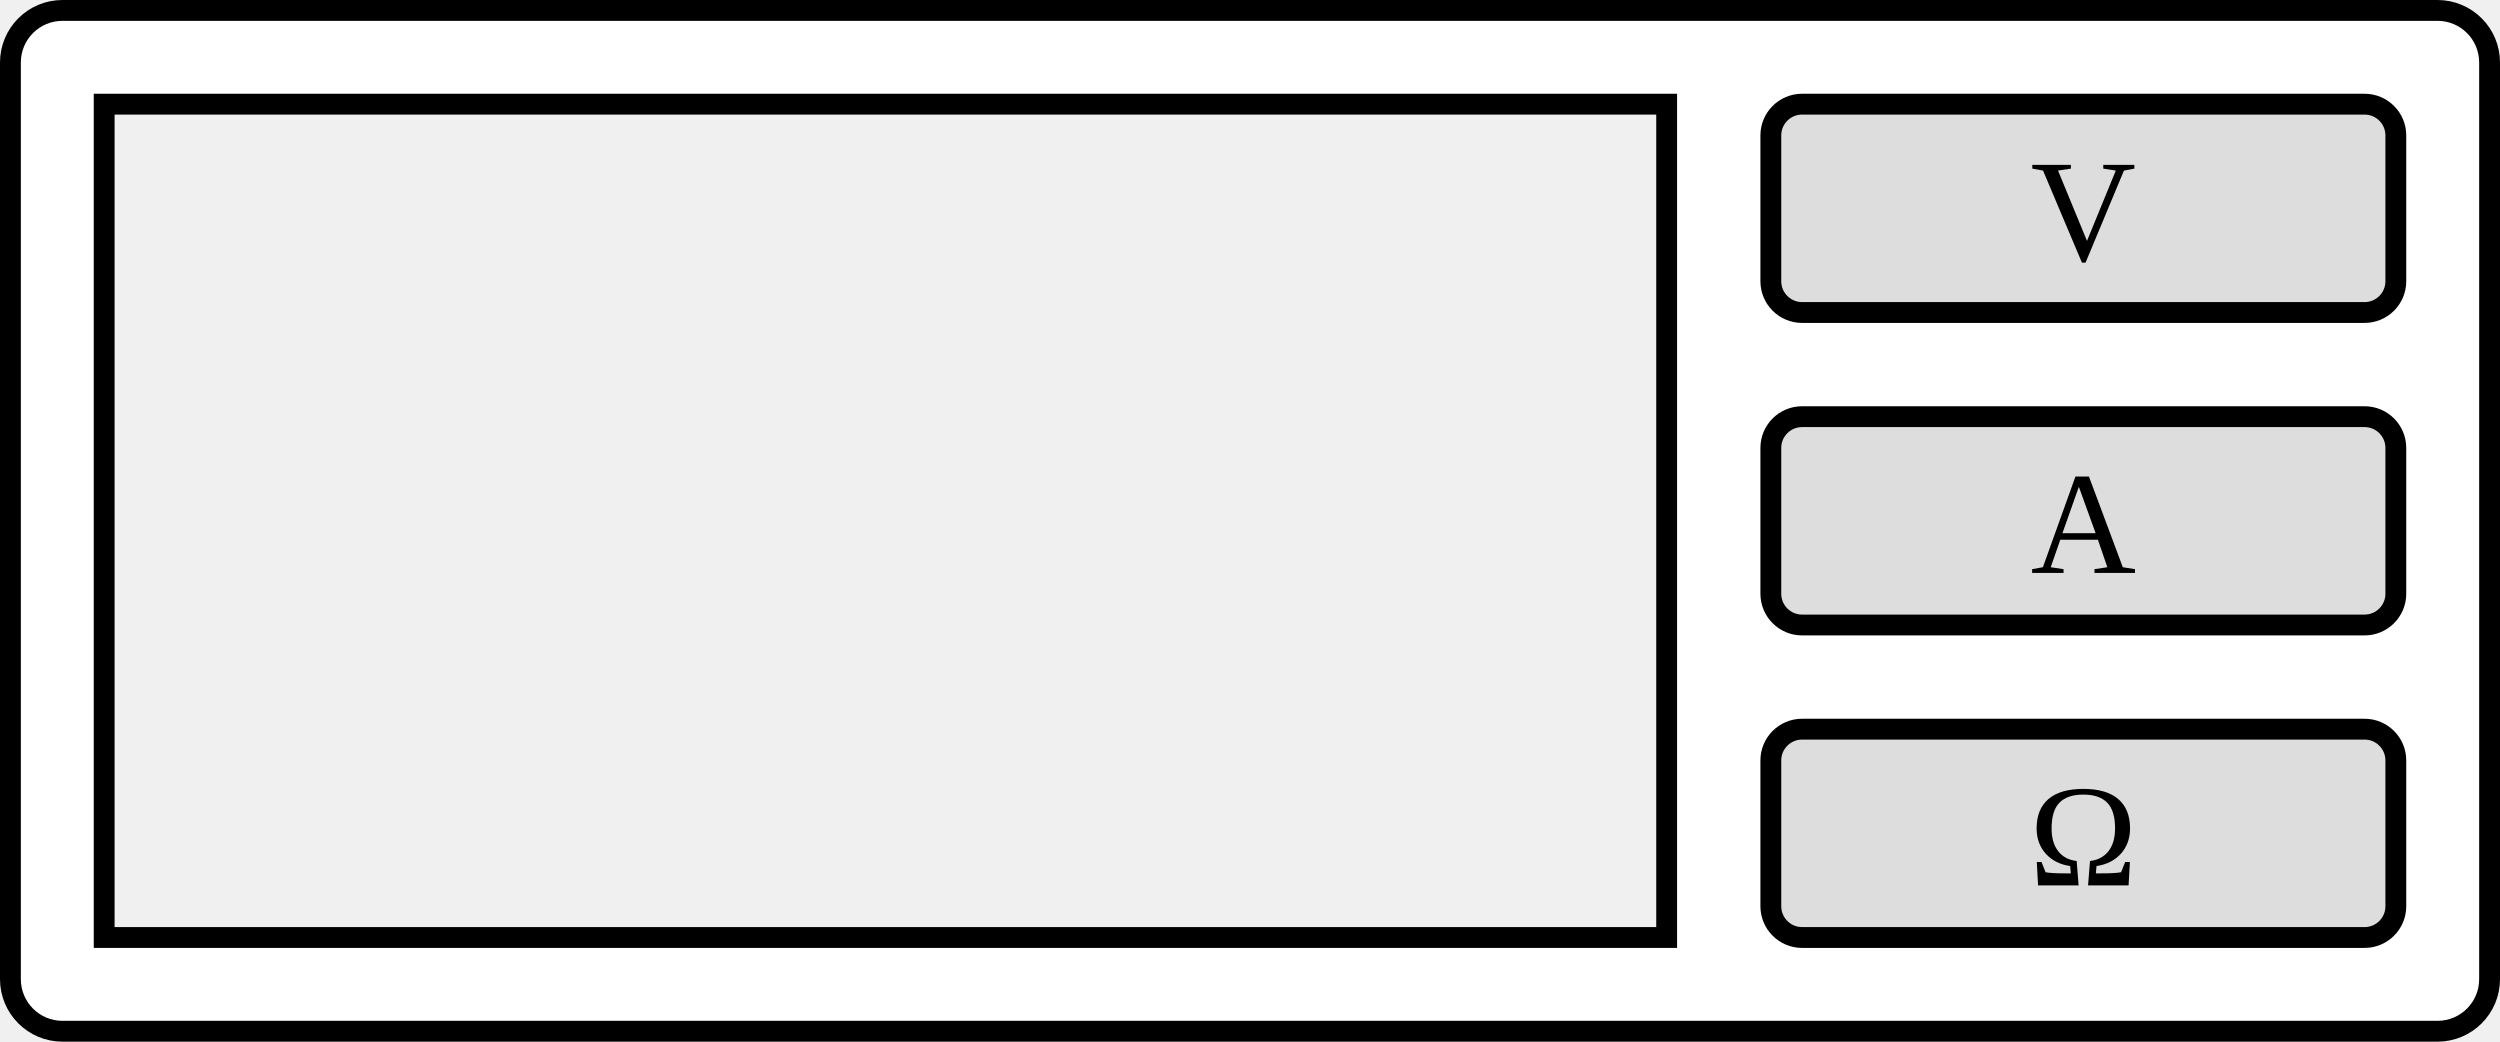
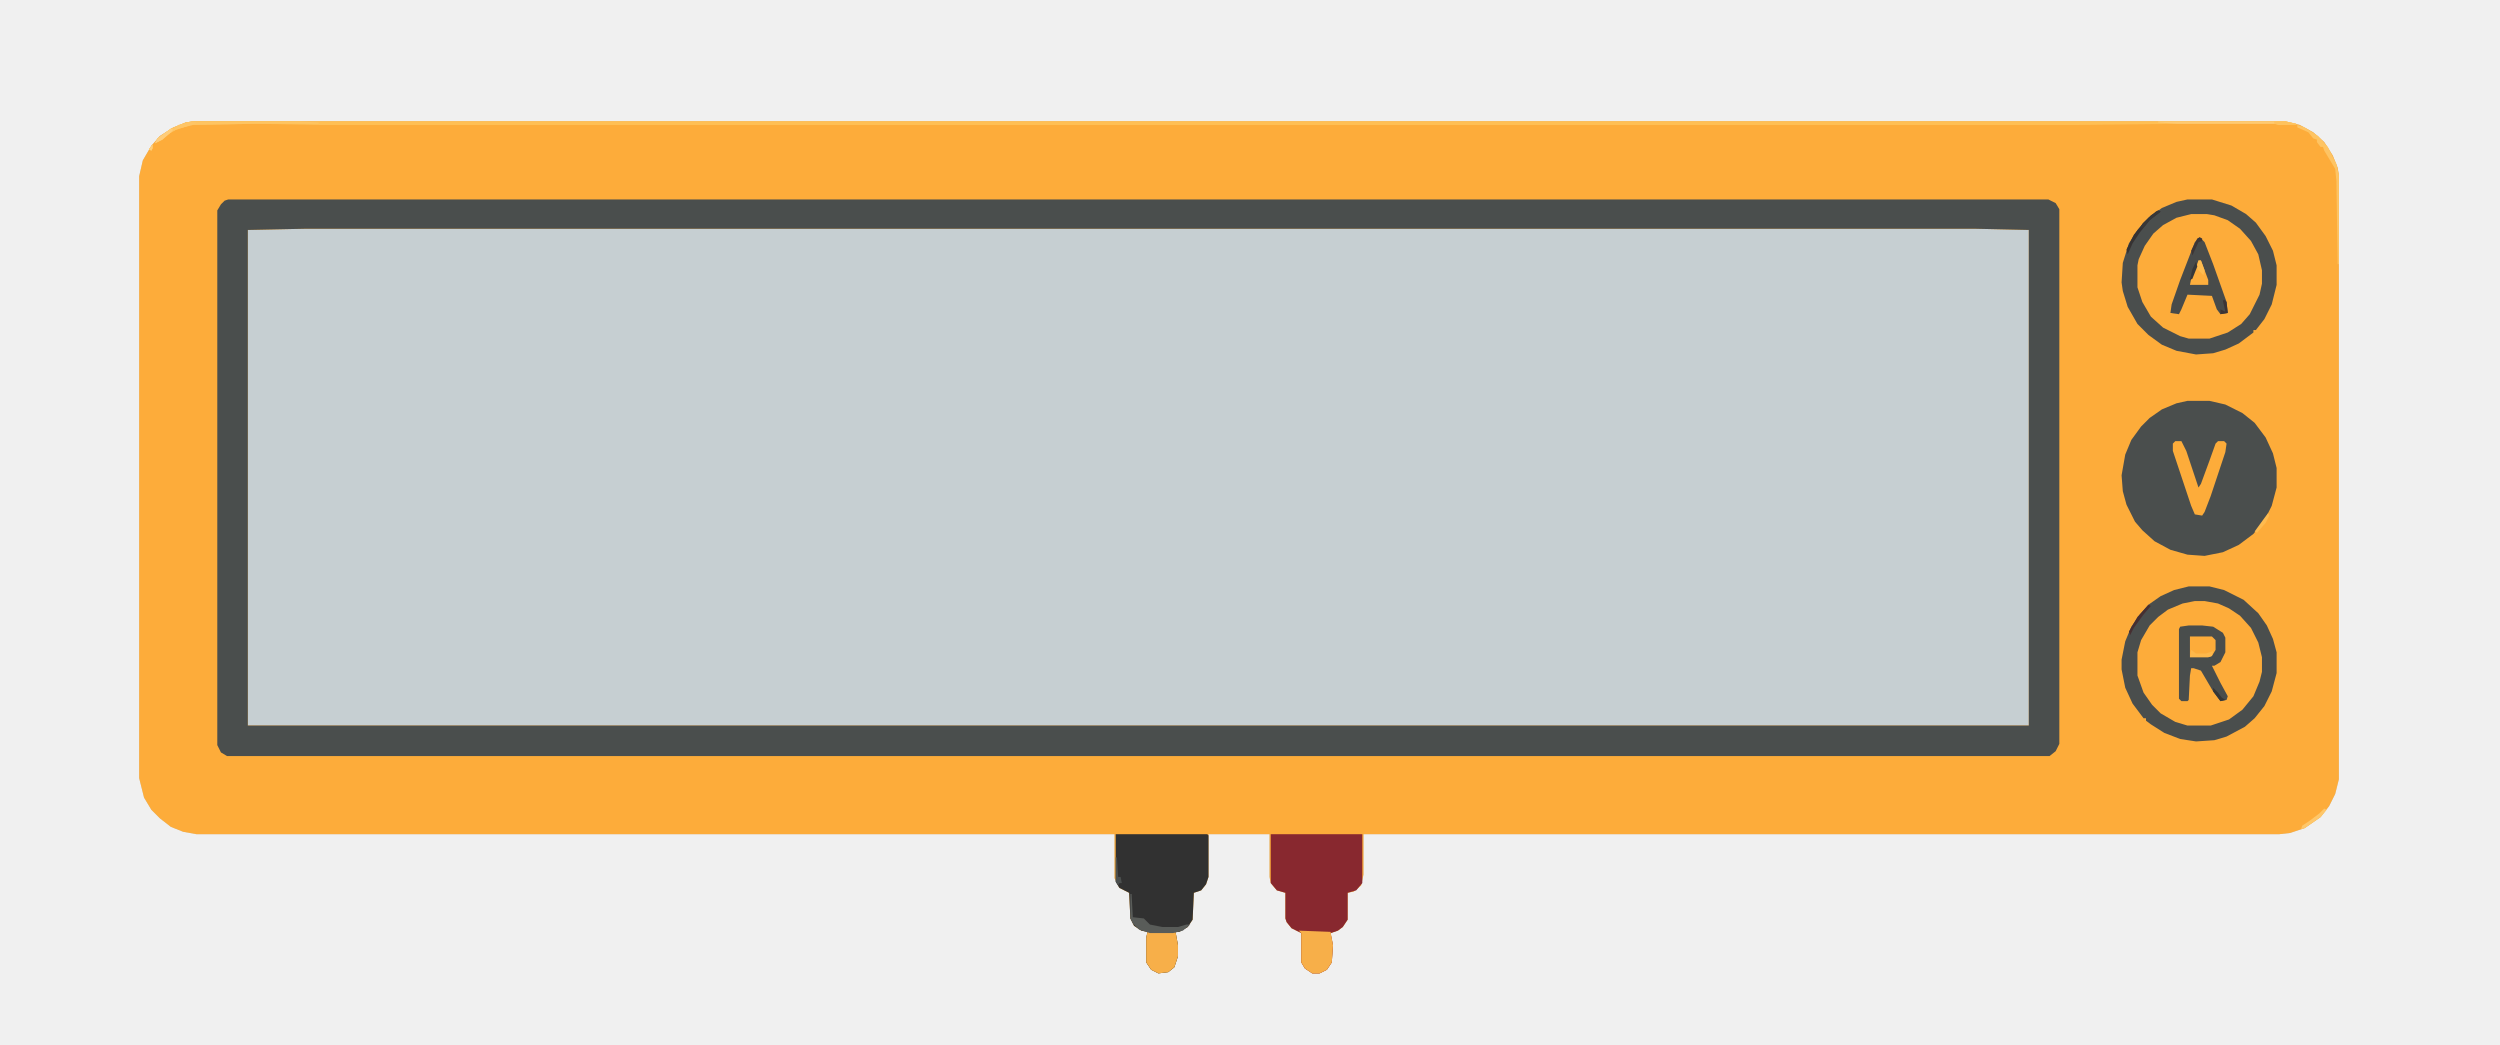
- <svg xmlns="http://www.w3.org/2000/svg" width="240" height="100" viewBox="0 0 240 100" fill="none" stroke="black" stroke-width="2">
-   <rect x="1" y="1" width="238" height="98" rx="5" ry="5" fill="white" stroke="black" />
-   <rect x="10" y="10" width="150" height="80" fill="#f0f0f0" stroke="black" />
-   <text x="85" y="60" text-anchor="middle" font-size="24" fill="black" />
-   <rect x="170" y="10" width="60" height="20" rx="3" ry="3" fill="#ddd" stroke="black" />
-   <text x="200" y="25" text-anchor="middle" font-size="14" fill="black" stroke="none">V</text>
-   <rect x="170" y="40" width="60" height="20" rx="3" ry="3" fill="#ddd" stroke="black" />
-   <text x="200" y="55" text-anchor="middle" font-size="14" fill="black" stroke="none">A</text>
-   <rect x="170" y="70" width="60" height="20" rx="3" ry="3" fill="#ddd" stroke="black" />
-   <text x="200" y="85" text-anchor="middle" font-size="14" fill="black" stroke="none">Ω</text>
+ <svg xmlns="http://www.w3.org/2000/svg" version="1.1" viewBox="0 0 2048 855" width="773" height="323">
+   <path transform="translate(158,99)" d="m0 0h1714l12 3 11 6 9 8 7 11 4 10 1 6v495l-3 12-5 10-7 9-13 9-12 4-9 1h-750v33l-2 9-6 5-5 1v22l-4 6-4 3-6 2 2 10-1 14-4 6-6 3h-6l-6-4-3-5v-24l-8-4-4-5-1-3v-21l-7-2-5-6-1-5v-35h-50v35l-2 6-4 5-6 2-1 22-4 6-7 4h-3l2 11v9l-3 9-5 4-8 1-6-3-4-6v-20l1-5-5-1-6-4-3-6-1-21-8-4-4-8v-36h-752l-11-2-10-4-9-7-7-7-6-10-4-16v-493l3-13 7-12 7-8 11-7 10-4z" fill="#C6CFD2" />
+   <path transform="translate(158,99)" d="m0 0h1714l12 3 11 6 9 8 7 11 4 10 1 6v495l-3 12-5 10-7 9-13 9-12 4-9 1h-750v33l-2 9-6 5-5 1v22l-4 6-4 3-6 2 2 10-1 14-4 6-6 3h-6l-6-4-3-5v-24l-8-4-4-5-1-3v-21l-7-2-5-6-1-5v-35h-50v35l-2 6-4 5-6 2-1 22-4 6-7 4h-3l2 11v9l-3 9-5 4-8 1-6-3-4-6v-20l1-5-5-1-6-4-3-6-1-21-8-4-4-8v-36h-752l-11-2-10-4-9-7-7-7-6-10-4-16v-493l3-13 7-12 7-8 11-7 10-4zm92 88-47 1v406h1459v-406l-44-1z" fill="#FDAC3A" />
+   <path transform="translate(187,163)" d="m0 0h1491l6 3 3 5v438l-3 6-5 4h-1493l-5-3-3-6v-438l3-5 3-3zm63 24-47 1v406h1459v-406l-44-1z" fill="#4A4E4D" />
+   <path transform="translate(1792,163)" d="m0 0h20l16 5 12 7 8 7 8 11 6 12 3 12v16l-4 16-6 12-7 9h-2v2l-12 9-11 5-10 3-14 1-16-3-12-5-11-8-9-9-8-14-4-13-1-7 1-16 5-16 7-11 9-10 11-8 12-5z" fill="#FDAC3A" />
+   <path transform="translate(1793,480)" d="m0 0h17l12 3 16 8 12 11 7 10 5 11 3 11v17l-4 15-6 12-8 10-8 7-15 8-10 3-15 1-13-2-13-5-11-7-4-3v-2h-2l-9-12-6-13-3-15v-8l3-15 5-12 7-10 7-8 10-7 11-5z" fill="#FDAC3A" />
+   <path transform="translate(1792,328)" d="m0 0h18l13 3 14 7 10 8 9 12 6 13 3 12v16l-4 15-6 12-9 11-12 9-13 6-15 3-14-1-14-4-13-7-10-9-6-7-7-14-3-11-1-13 3-17 5-12 8-11 7-7 10-7 12-5z" fill="#4A4E4D" />
+   <path transform="translate(914,683)" d="m0 0h75l1 1v34l-2 6-4 5-6 2-1 22-4 6-7 4h-3l2 11v9l-3 9-5 4-8 1-6-3-4-6v-20l1-5-5-1-6-4-3-6-1-21-8-4-3-5z" fill="#313131" />
+   <path transform="translate(1041,683)" d="m0 0h75v40l-5 6-7 2v22l-4 6-4 3-6 2 2 10-1 14-4 6-6 3h-6l-6-4-3-5v-24l-8-4-4-5-1-3v-21l-7-2-5-6z" fill="#88282F" />
+   <path transform="translate(1792,163)" d="m0 0h20l16 5 12 7 8 7 8 11 6 12 3 12v16l-4 16-6 12-7 9h-2v2l-12 9-11 5-10 3-14 1-16-3-12-5-11-8-9-9-8-14-4-13-1-7 1-16 5-16 7-11 9-10 11-8 12-5zm3 12-12 3-11 6-8 7-7 10-5 11-1 5v18l4 12 7 12 10 9 14 7 7 2h17l15-5 11-7 7-8 8-16 2-9v-11l-3-13-6-11-9-10-10-7-11-4-6-1z" fill="#4A4E4D" />
+   <path transform="translate(1793,480)" d="m0 0h17l12 3 16 8 12 11 7 10 5 11 3 11v17l-4 15-6 12-8 10-8 7-15 8-10 3-15 1-13-2-13-5-11-7-4-3v-2h-2l-9-12-6-13-3-15v-8l3-15 5-12 7-10 7-8 10-7 11-5zm5 12-10 2-12 5-8 6-7 7-7 12-3 10v19l5 14 7 10 7 7 12 7 10 3h19l15-5 11-8 9-11 5-12 2-8v-12l-3-12-6-12-9-10-9-6-9-4-11-2z" fill="#4A4E4D" />
+   <path transform="translate(158,99)" d="m0 0h1714l9 2v1h-13l-5-1h-74l-89 1h-1439l-52-1-53 1-12 4-7 4-4 4-6 3 2-4 11-8 12-5zm-32 18m-1 1v3l-1 2-2-1z" fill="#FFBF54" />
+   <path transform="translate(1793,512)" d="m0 0h11l9 1 8 5 2 4v12l-4 8-5 3h-2l7 14 6 11-1 3-5 1-6-8-10-17-6-2h-2l-1 6-1 20-1 1h-5l-2-2v-57l1-2z" fill="#494D4C" />
+   <path transform="translate(1802,194)" d="m0 0 4 4 7 18 11 31 1 9-6 1-3-4-4-11-20-1-5 12-2 4-7-1 1-7 7-20 12-31z" fill="#484B4A" />
+   <path transform="translate(1782,361)" d="m0 0h5l4 8 10 30 2-3 7-19 5-14 2-2h5l2 2-1 7-12 36-5 13-2 3-6-1-3-7-15-45v-6z" fill="#FDAC3A" />
+   <path transform="translate(1064,762)" d="m0 0 26 1 2 11-1 14-4 6-6 3h-6l-6-4-3-5v-24z" fill="#F7AF49" />
+   <path transform="translate(940,763)" d="m0 0h23l2 11v9l-3 9-5 4-8 1-6-3-4-6v-20z" fill="#F7AF49" />
+   <path transform="translate(1794,521)" d="m0 0h18l3 3v8l-3 5-3 1h-15z" fill="#FDAC3A" />
+   <path transform="translate(926,732)" d="m0 0h1l1 19 9 1 5 5 10 2h13l7-2h3l-6 5-8 2h-19l-9-3-5-5-2-4z" fill="#595C59" />
+   <path transform="translate(158,99)" d="m0 0h87l16 1v1h-53l-52 1-12 4-7 4-4 4-6 3 2-4 11-8 12-5zm-32 18m-1 1v3l-1 2-2-1z" fill="#FEC462" />
+   <path transform="translate(1882,102)" d="m0 0 6 2 11 7 8 9 7 14 2 9v73h-1l-1-68-1-10-9-15-1-3h-2l-3-4v-2l-3-1-4-5-9-4z" fill="#FEC463" />
+   <path transform="translate(1801,213)" d="m0 0h2l6 16v4h-15l1-5z" fill="#FDAE3D" />
+   <path transform="translate(1768,99)" d="m0 0h104l9 2v1h-13l-5-1h-79l-16-1z" fill="#FECA72" />
+   <path transform="translate(1768,172)" d="m0 0 2 1-9 7-8 10-6 9-4 9-1-4 6-12 8-10 10-9z" fill="#363232" />
+   <path transform="translate(1795,532)" d="m0 0 4 3h8l6-2-1 4-3 1h-15z" fill="#FEB84B" />
+   <path transform="translate(1760,495)" d="m0 0 2 1-6 7-8 11-3 6-1-3 7-12z" fill="#462F31" />
+   <path transform="translate(142,104)" d="m0 0m-2 1 2 1-3 3-6 5-6 3 2-4zm-14 12m-1 1v3l-1 2-2-1z" fill="#FECD7B" />
+   <path transform="translate(1904,662)" d="m0 0 2 1-5 6-13 9-3 1 1-3 6-4 8-6z" fill="#FEC76A" />
+   <path transform="translate(1801,213)" d="m0 0h2l3 8-1 4-5-5z" fill="#FEBC4F" />
+   <path transform="translate(914,702)" d="m0 0h1l1 16h2l1 5h-2l-1 2-2-3z" fill="#4B4F4E" />
+   <path transform="translate(1768,172)" d="m0 0 2 1-9 7-4 5-4 2 2-4 7-7z" fill="#383737" />
+   <path transform="translate(158,99)" d="m0 0 3 1-3 2-12 3-5 2 5-5z" fill="#FEC566" />
+   <path transform="translate(1863,99)" d="m0 0h9l9 2v1h-13l-5-1z" fill="#FEC25D" />
+   <path transform="translate(1858,420)" d="m0 0 1 2-3 6-7 8-2-1 8-11z" fill="#FEBB4F" />
+   <path transform="translate(1822,245)" d="m0 0 2 2 1 9-6 1v-4l4 2-2-9z" fill="#3C3435" />
+   <path transform="translate(1802,194)" d="m0 0 2 1v2l-3 1-5 11-1-4 5-10z" fill="#3D3535" />
+   <path transform="translate(1813,563)" d="m0 0 4 4 3 4 3 2-4 1-6-8z" fill="#363636" />
+   <path transform="translate(1799,214)" d="m0 0 1 4-4 10-2 1 2-9z" fill="#373838" />
</svg>
